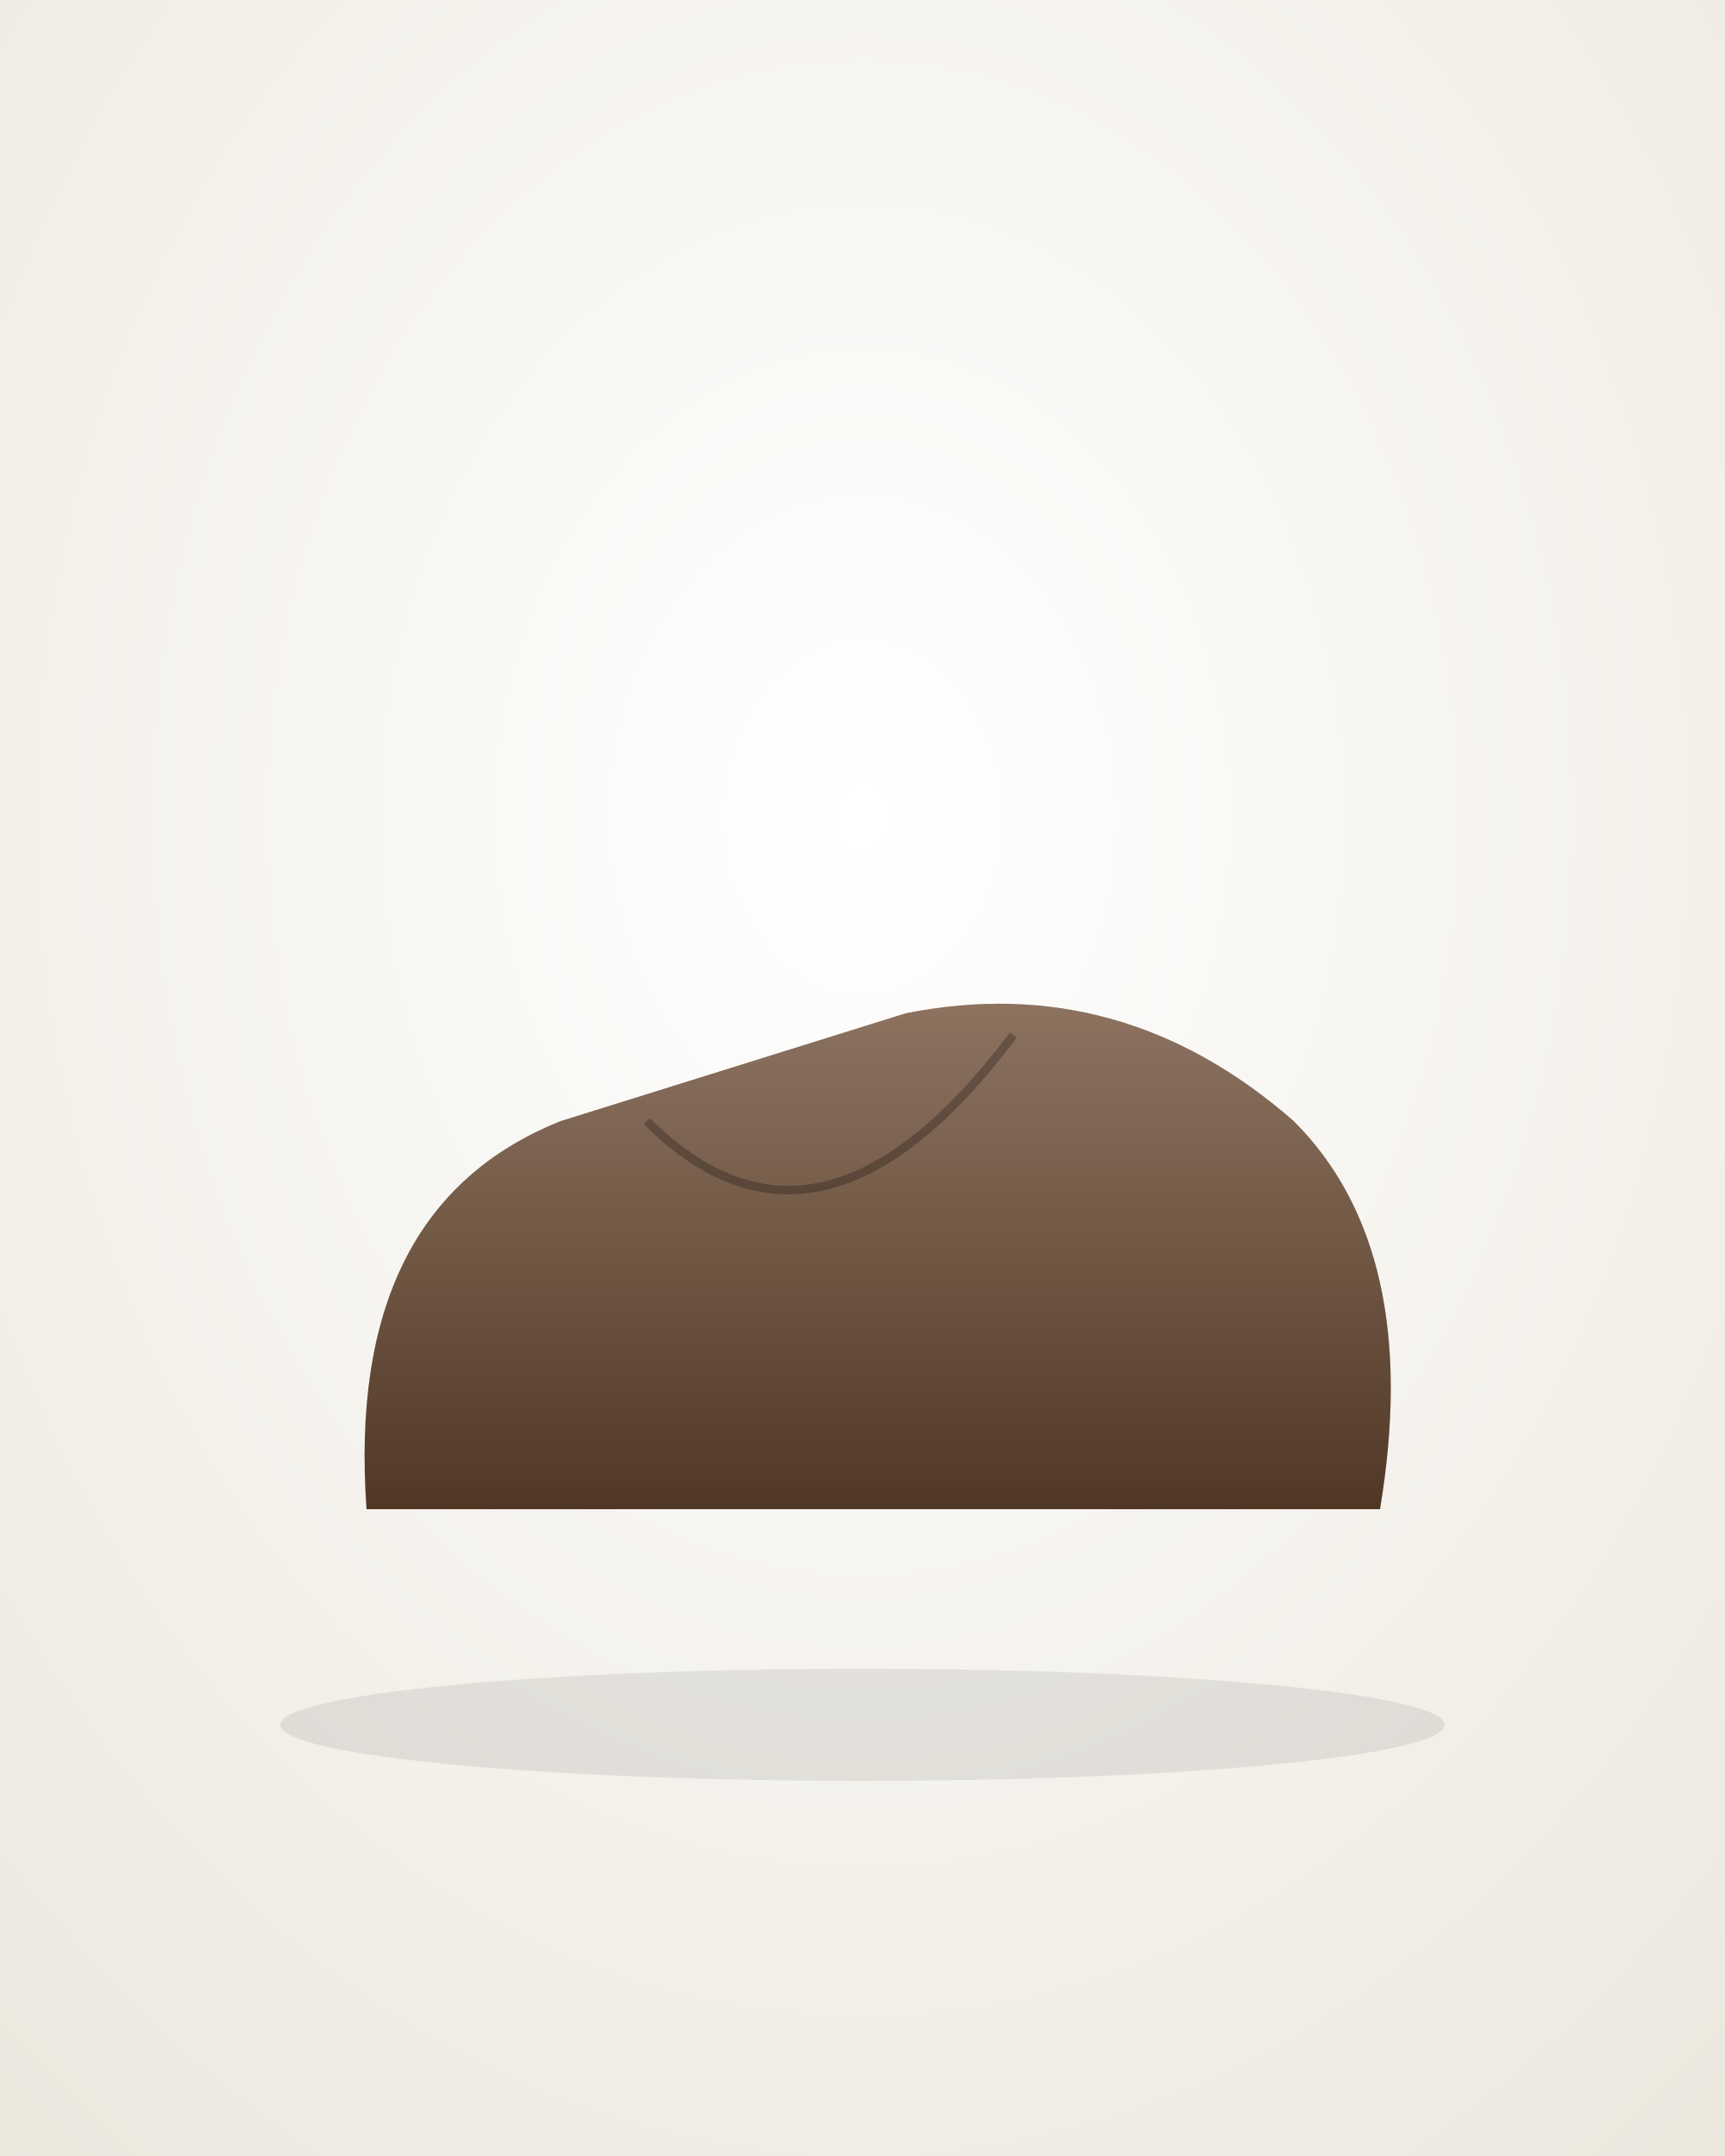
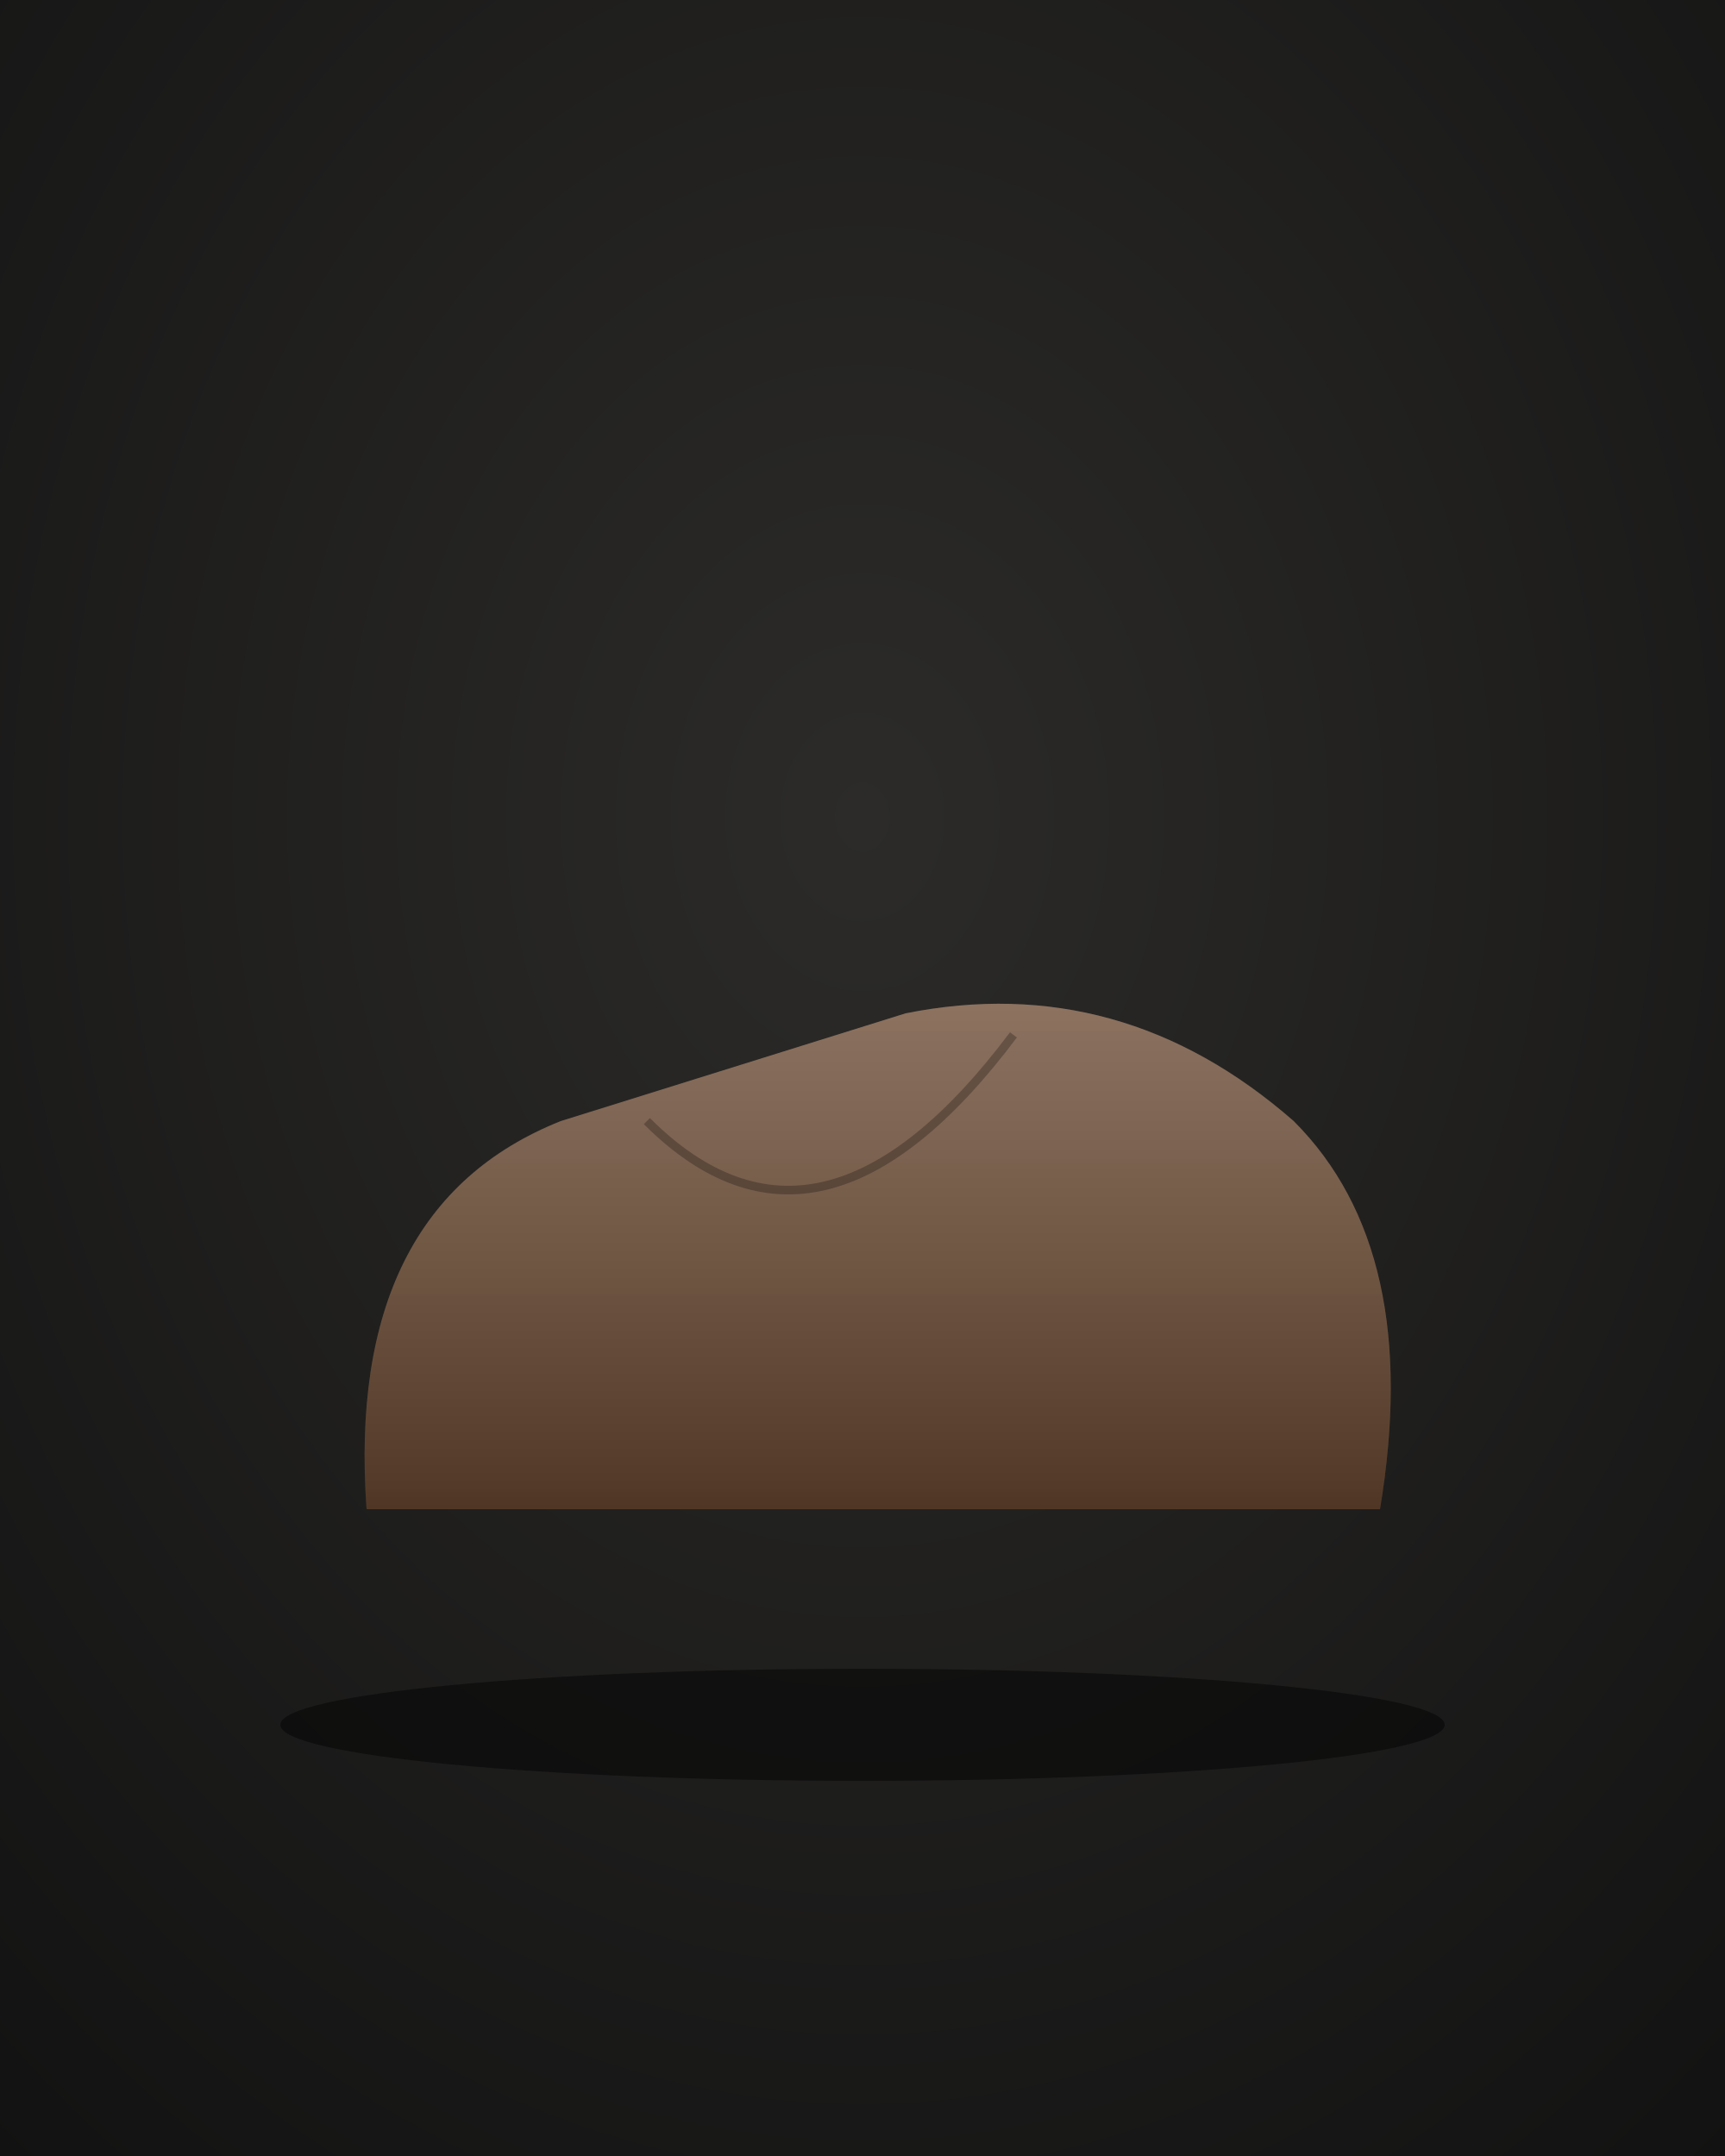
<svg xmlns="http://www.w3.org/2000/svg" viewBox="0 0 800 1000">
  <defs>
    <radialGradient id="bg" cx="0.5" cy="0.38" r="0.8">
-       <stop offset="0" stop-color="#ffffff" />
-       <stop offset="1" stop-color="#ece7dd" />
+       <stop offset="0" stop-color="#2c2b29" />
+       <stop offset="1" stop-color="#121212" />
    </radialGradient>
    <linearGradient id="sh" x1="0" y1="0" x2="0" y2="1">
      <stop offset="0" stop-color="#fff" stop-opacity="0.22" />
      <stop offset="1" stop-color="#000" stop-opacity="0.25" />
    </linearGradient>
  </defs>
  <rect width="800" height="1000" fill="url(#bg)" />
-   <ellipse cx="400" cy="800" rx="270" ry="26" fill="#000" opacity="0.08" />
+   <ellipse cx="400" cy="800" rx="270" ry="26" fill="#000" opacity="0.45" />
  <path d="M170 700 Q160 560 260 520 L420 470 Q520 450 600 520 Q660 580 640 700 Z" fill="#6b4a32" />
  <path d="M170 700 Q160 560 260 520 L420 470 Q520 450 600 520 Q660 580 640 700 Z" fill="url(#sh)" />
  <path d="M300 520 Q380 600 470 480" fill="none" stroke="#000" stroke-opacity="0.25" stroke-width="4" />
</svg>
